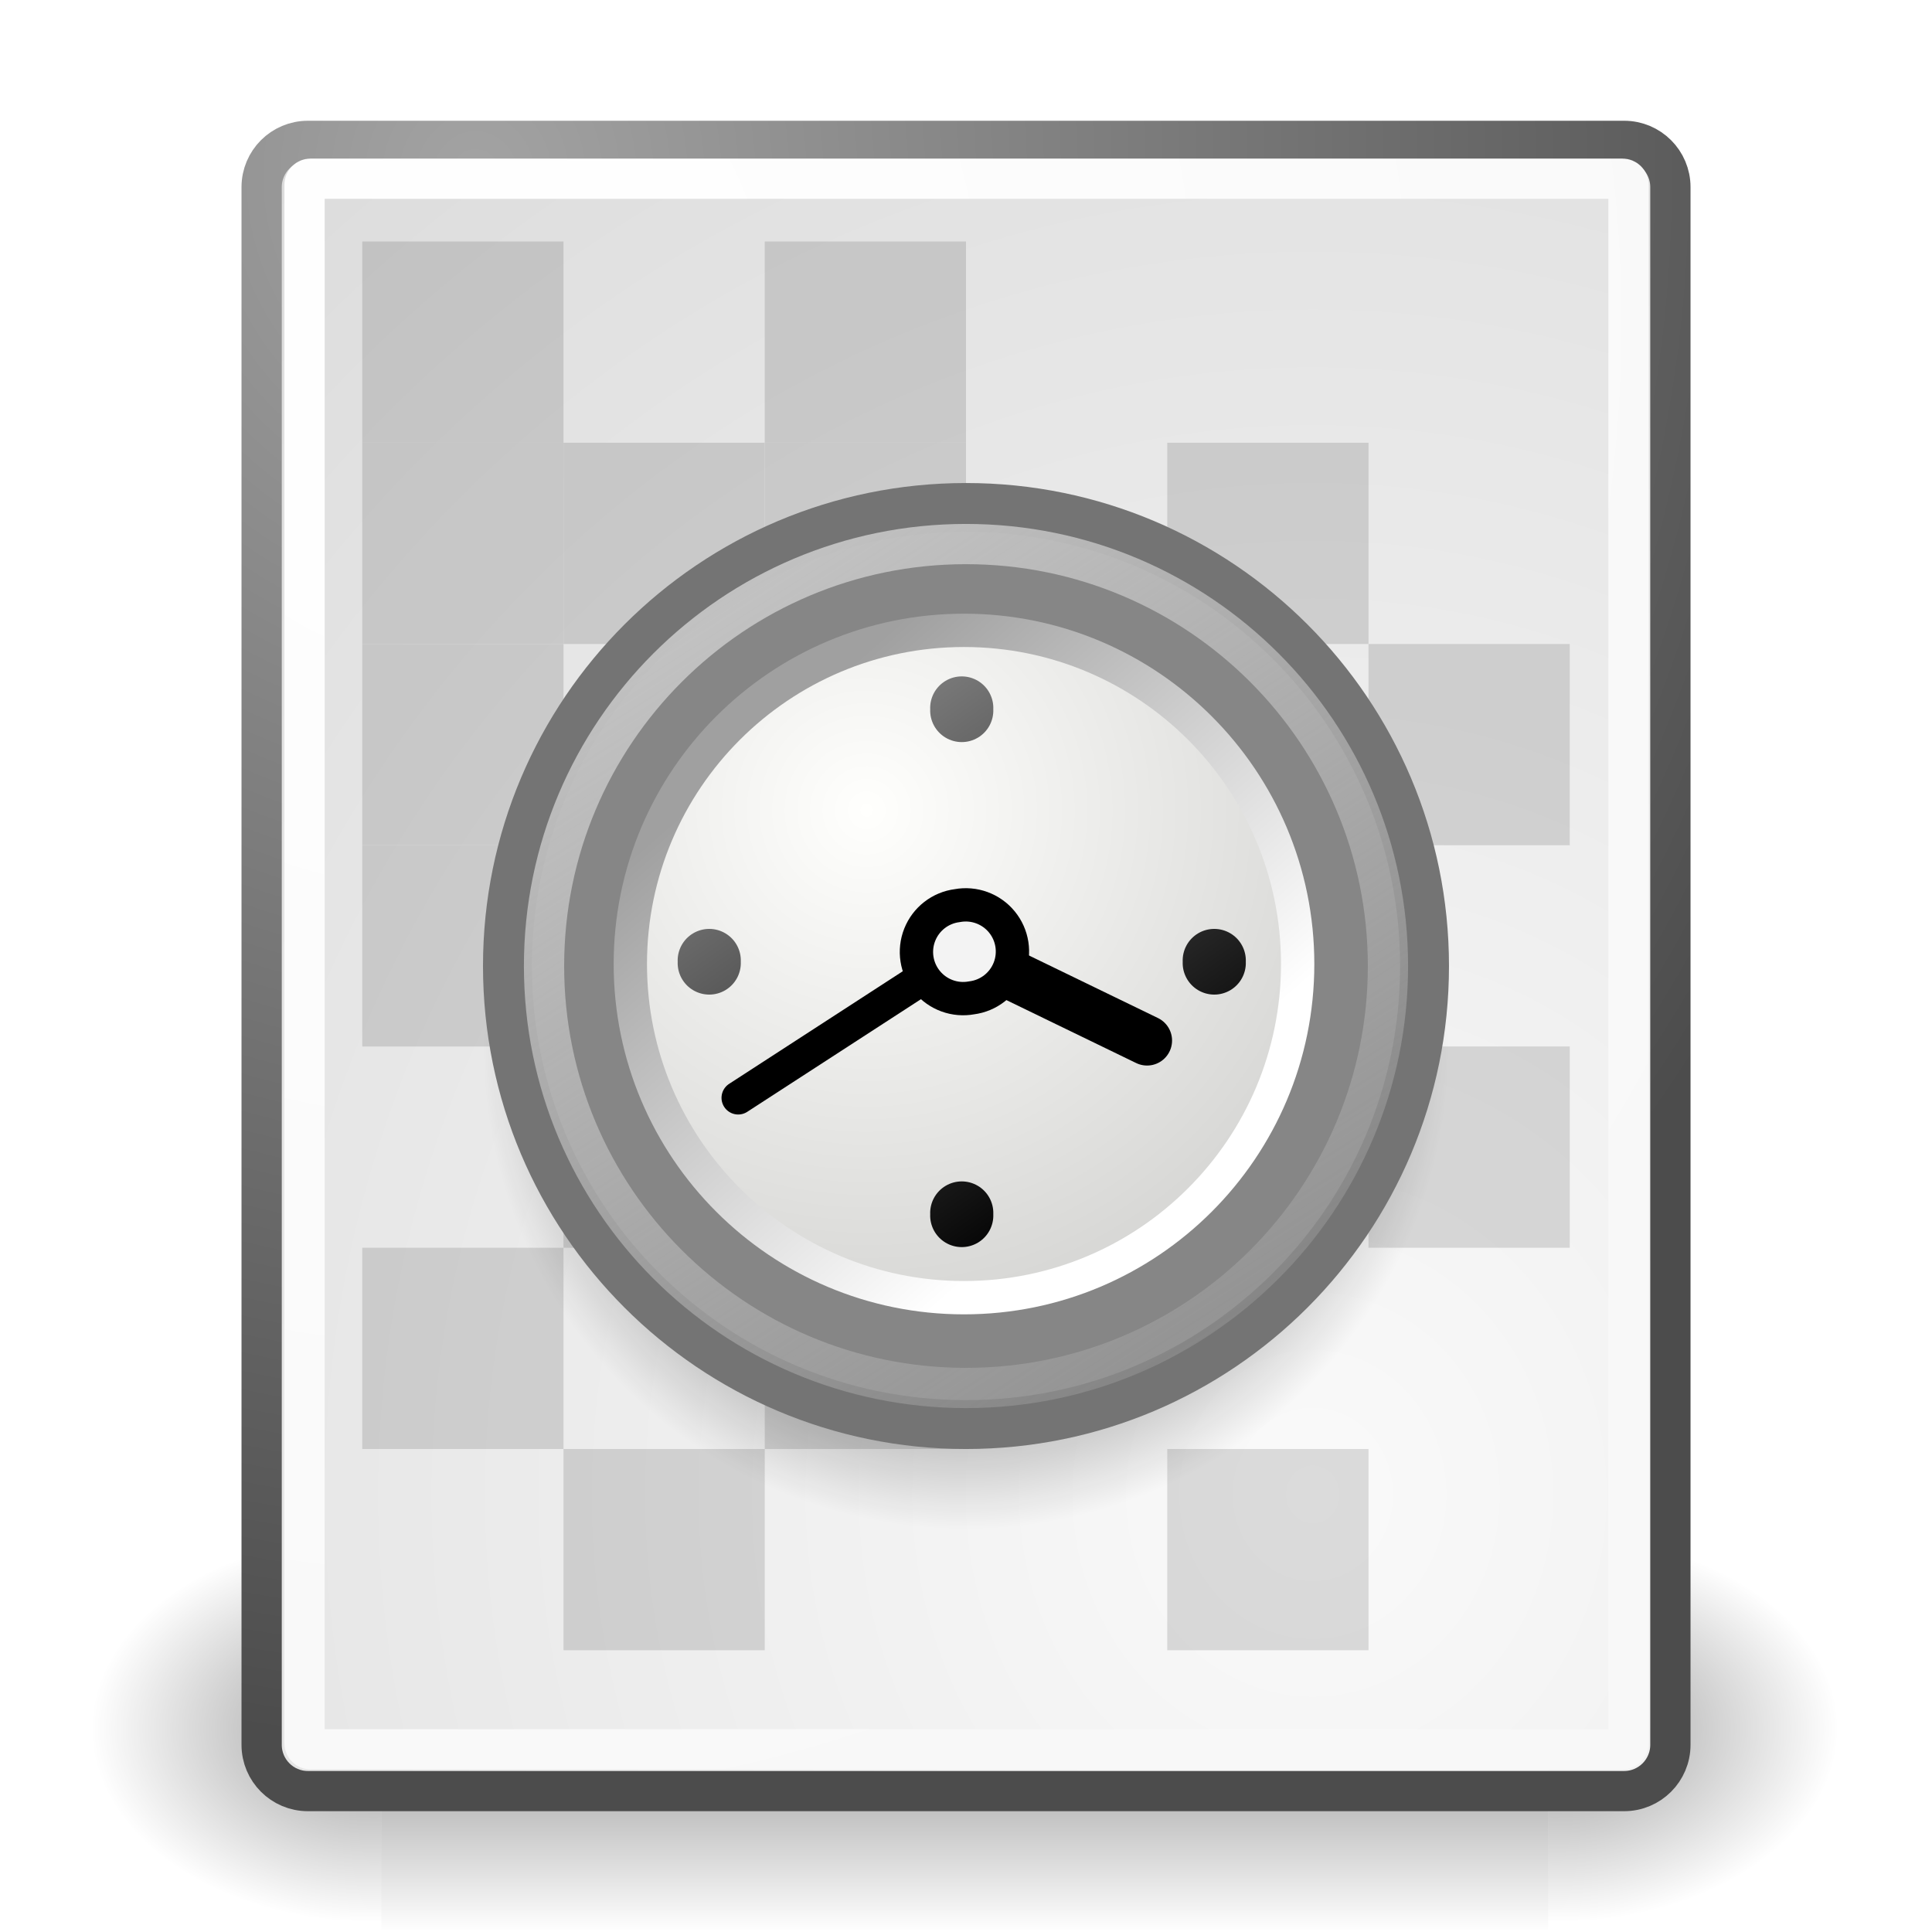
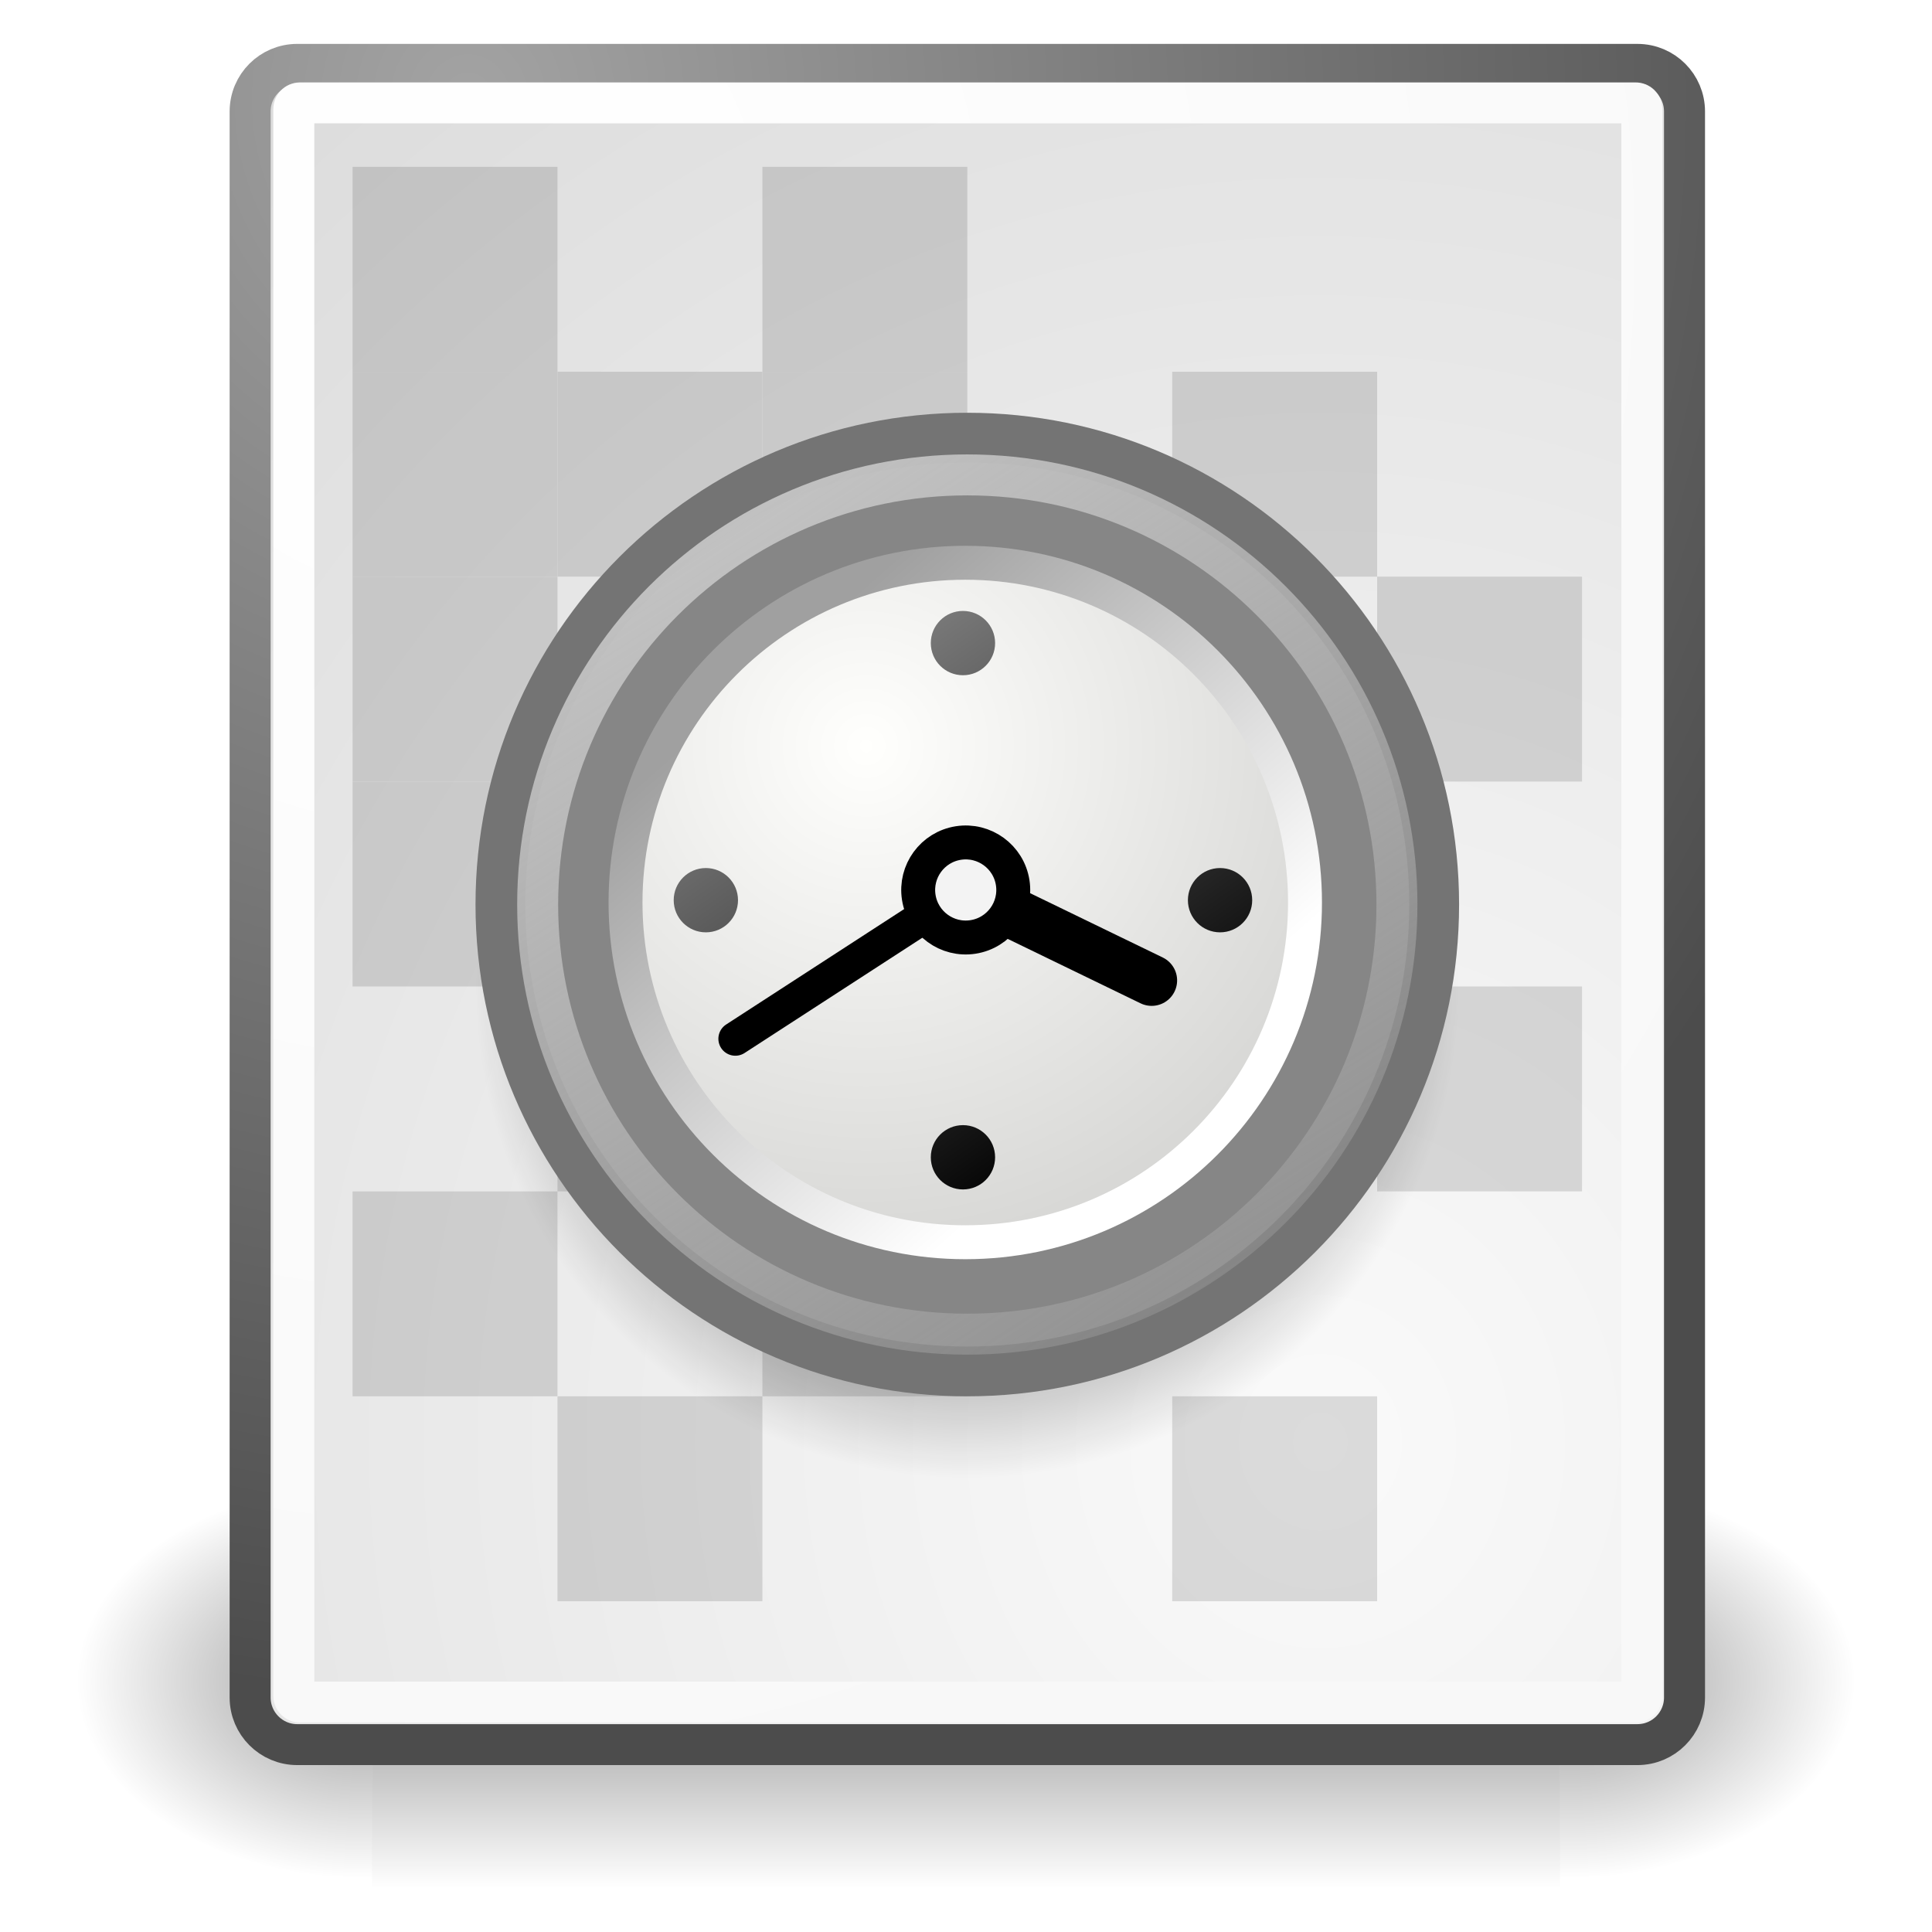
- <svg xmlns="http://www.w3.org/2000/svg" xmlns:xlink="http://www.w3.org/1999/xlink" id="svg249" height="48px" width="48px">
+ <svg xmlns="http://www.w3.org/2000/svg" xmlns:xlink="http://www.w3.org/1999/xlink" id="svg249" height="22" width="22" version="1.1">
  <defs id="defs3">
    <radialGradient xlink:href="#linearGradient5060" id="radialGradient6719" gradientUnits="userSpaceOnUse" gradientTransform="matrix(-2.774389,0,0,1.969706,112.7623,-872.8854)" cx="605.714" cy="486.648" fx="605.714" fy="486.648" r="117.143" />
    <linearGradient id="linearGradient5060">
      <stop style="stop-color:black;stop-opacity:1;" offset="0" id="stop5062" />
      <stop style="stop-color:black;stop-opacity:0;" offset="1" id="stop5064" />
    </linearGradient>
    <radialGradient xlink:href="#linearGradient5060" id="radialGradient6717" gradientUnits="userSpaceOnUse" gradientTransform="matrix(2.774389,0,0,1.969706,-1891.633,-872.8854)" cx="605.714" cy="486.648" fx="605.714" fy="486.648" r="117.143" />
    <linearGradient id="linearGradient5048">
      <stop style="stop-color:black;stop-opacity:0;" offset="0" id="stop5050" />
      <stop id="stop5056" offset="0.5" style="stop-color:black;stop-opacity:1;" />
      <stop style="stop-color:black;stop-opacity:0;" offset="1" id="stop5052" />
    </linearGradient>
    <linearGradient xlink:href="#linearGradient5048" id="linearGradient6715" gradientUnits="userSpaceOnUse" gradientTransform="matrix(2.774389,0,0,1.969706,-1892.179,-872.8854)" x1="302.857" y1="366.648" x2="302.857" y2="609.505" />
    <linearGradient id="linearGradient4650">
      <stop style="stop-color:#c6c6c6;stop-opacity:1;" offset="0" id="stop4652" />
      <stop style="stop-color:#c6c6c6;stop-opacity:0;" offset="1" id="stop4654" />
    </linearGradient>
    <linearGradient id="linearGradient4642">
      <stop style="stop-color:#000000;stop-opacity:1;" offset="0" id="stop4644" />
      <stop style="stop-color:#000000;stop-opacity:0;" offset="1" id="stop4646" />
    </linearGradient>
    <linearGradient id="linearGradient2111">
      <stop style="stop-color:#838383;stop-opacity:1;" offset="0" id="stop2113" />
      <stop style="stop-color:#000000;stop-opacity:1;" offset="1" id="stop2115" />
    </linearGradient>
    <linearGradient id="linearGradient42174">
      <stop style="stop-color:#a0a0a0;stop-opacity:1;" offset="0" id="stop42176" />
      <stop style="stop-color:#ffffff;stop-opacity:1;" offset="1" id="stop42178" />
    </linearGradient>
    <linearGradient id="linearGradient2145">
      <stop style="stop-color:#fffffd;stop-opacity:1;" offset="0" id="stop2147" />
      <stop style="stop-color:#cbcbc9;stop-opacity:1;" offset="1" id="stop2149" />
    </linearGradient>
    <linearGradient id="linearGradient2152">
      <stop id="stop2154" offset="0" style="stop-color:#9aa29a;stop-opacity:1;" />
      <stop id="stop2156" offset="1" style="stop-color:#b5beb5;stop-opacity:1;" />
    </linearGradient>
    <linearGradient id="linearGradient15662">
      <stop id="stop15664" offset="0" style="stop-color:#ffffff;stop-opacity:1;" />
      <stop id="stop15666" offset="1" style="stop-color:#f8f8f8;stop-opacity:1;" />
    </linearGradient>
    <linearGradient id="linearGradient269">
      <stop id="stop270" offset="0" style="stop-color:#a3a3a3;stop-opacity:1;" />
      <stop id="stop271" offset="1" style="stop-color:#4c4c4c;stop-opacity:1;" />
    </linearGradient>
    <linearGradient id="linearGradient259">
      <stop id="stop260" offset="0" style="stop-color:#fafafa;stop-opacity:1;" />
      <stop id="stop261" offset="1" style="stop-color:#bbbbbb;stop-opacity:1;" />
    </linearGradient>
    <radialGradient xlink:href="#linearGradient269" id="radialGradient15656" gradientUnits="userSpaceOnUse" gradientTransform="matrix(0.968273,0,0,1.032767,3.353553,0.646447)" cx="8.824" cy="3.756" fx="8.824" fy="3.756" r="37.752" />
    <radialGradient xlink:href="#linearGradient259" id="radialGradient15658" gradientUnits="userSpaceOnUse" gradientTransform="scale(0.960493,1.041132)" cx="33.967" cy="35.737" fx="33.967" fy="35.737" r="86.708" />
    <radialGradient xlink:href="#linearGradient15662" id="radialGradient15668" gradientUnits="userSpaceOnUse" gradientTransform="matrix(0.968273,0,0,1.032767,3.353553,0.646447)" cx="8.144" cy="7.268" fx="8.144" fy="7.268" r="38.159" />
    <radialGradient xlink:href="#linearGradient4642" id="radialGradient4793" gradientUnits="userSpaceOnUse" cx="23.75" cy="31" fx="23.75" fy="31" r="11.5" />
    <linearGradient xlink:href="#linearGradient2152" id="linearGradient4795" gradientUnits="userSpaceOnUse" gradientTransform="matrix(1.909643,0,0,0.592783,-10.06194,-1.765898)" x1="8.916" y1="37.197" x2="9.886" y2="52.091" />
    <radialGradient xlink:href="#linearGradient2145" id="radialGradient4797" gradientUnits="userSpaceOnUse" cx="11.902" cy="10.045" fx="11.902" fy="10.045" r="29.293" />
    <linearGradient xlink:href="#linearGradient42174" id="linearGradient4799" gradientUnits="userSpaceOnUse" x1="6.342" y1="7.789" x2="22.218" y2="25.884" />
    <linearGradient xlink:href="#linearGradient2111" id="linearGradient4801" gradientUnits="userSpaceOnUse" x1="13.037" y1="8.312" x2="19.359" y2="17.323" />
    <linearGradient xlink:href="#linearGradient2111" id="linearGradient4803" gradientUnits="userSpaceOnUse" x1="13.037" y1="-1.588" x2="19.359" y2="7.423" />
    <linearGradient xlink:href="#linearGradient2111" id="linearGradient4805" gradientUnits="userSpaceOnUse" x1="17.987" y1="3.362" x2="24.309" y2="12.373" />
    <linearGradient xlink:href="#linearGradient2111" id="linearGradient4807" gradientUnits="userSpaceOnUse" x1="8.088" y1="3.362" x2="14.409" y2="12.373" />
    <linearGradient xlink:href="#linearGradient4650" id="linearGradient4809" gradientUnits="userSpaceOnUse" x1="6.526" y1="1.39" x2="29.94" y2="37.964" />
    <linearGradient xlink:href="#linearGradient2152" id="linearGradient4011" gradientUnits="userSpaceOnUse" gradientTransform="matrix(1.909643,0,0,0.592783,-10.06194,-1.765898)" x1="8.916" y1="37.197" x2="9.886" y2="52.091" />
    <radialGradient xlink:href="#linearGradient2145" id="radialGradient4013" gradientUnits="userSpaceOnUse" cx="11.902" cy="10.045" fx="11.902" fy="10.045" r="29.293" />
    <linearGradient xlink:href="#linearGradient42174" id="linearGradient4015" gradientUnits="userSpaceOnUse" x1="6.342" y1="7.789" x2="22.218" y2="25.884" />
    <linearGradient xlink:href="#linearGradient2111" id="linearGradient4017" gradientUnits="userSpaceOnUse" x1="13.037" y1="8.312" x2="19.359" y2="17.323" />
    <linearGradient xlink:href="#linearGradient2111" id="linearGradient4019" gradientUnits="userSpaceOnUse" x1="13.037" y1="-1.588" x2="19.359" y2="7.423" />
    <linearGradient xlink:href="#linearGradient2111" id="linearGradient4021" gradientUnits="userSpaceOnUse" x1="17.987" y1="3.362" x2="24.309" y2="12.373" />
    <linearGradient xlink:href="#linearGradient2111" id="linearGradient4023" gradientUnits="userSpaceOnUse" x1="8.088" y1="3.362" x2="14.409" y2="12.373" />
    <linearGradient xlink:href="#linearGradient4650" id="linearGradient4025" gradientUnits="userSpaceOnUse" x1="6.526" y1="1.39" x2="29.94" y2="37.964" />
    <radialGradient xlink:href="#linearGradient4642" id="radialGradient4029" gradientUnits="userSpaceOnUse" cx="23.75" cy="31" fx="23.75" fy="31" r="11.5" />
    <radialGradient xlink:href="#linearGradient259" id="radialGradient4052" gradientUnits="userSpaceOnUse" gradientTransform="scale(0.960493,1.041132)" cx="33.967" cy="35.737" fx="33.967" fy="35.737" r="86.708" />
    <radialGradient xlink:href="#linearGradient269" id="radialGradient4054" gradientUnits="userSpaceOnUse" gradientTransform="matrix(0.968273,0,0,1.032767,3.353553,0.646447)" cx="8.824" cy="3.756" fx="8.824" fy="3.756" r="37.752" />
    <radialGradient xlink:href="#linearGradient15662" id="radialGradient4056" gradientUnits="userSpaceOnUse" gradientTransform="matrix(0.968273,0,0,1.032767,3.353553,0.646447)" cx="8.144" cy="7.268" fx="8.144" fy="7.268" r="38.159" />
  </defs>
-   <g id="layer6">
-     <g style="display:inline" transform="matrix(2.163882e-2,0,0,2.086758e-2,43.21443,41.16252)" id="g6707">
-       <rect style="opacity:0.402;color:black;fill:url(#linearGradient6715);fill-opacity:1;fill-rule:nonzero;stroke:none;stroke-width:1;stroke-linecap:round;stroke-linejoin:miter;marker:none;marker-start:none;marker-mid:none;marker-end:none;stroke-miterlimit:4;stroke-dasharray:none;stroke-dashoffset:0;stroke-opacity:1;visibility:visible;display:inline;overflow:visible" id="rect6709" width="1339.633" height="478.357" x="-1559.252" y="-150.697" />
-       <path style="opacity:0.402;color:black;fill:url(#radialGradient6717);fill-opacity:1;fill-rule:nonzero;stroke:none;stroke-width:1;stroke-linecap:round;stroke-linejoin:miter;marker:none;marker-start:none;marker-mid:none;marker-end:none;stroke-miterlimit:4;stroke-dasharray:none;stroke-dashoffset:0;stroke-opacity:1;visibility:visible;display:inline;overflow:visible" d="M -219.619,-150.68 C -219.619,-150.68 -219.619,327.65 -219.619,327.65 C -76.745,328.551 125.781,220.481 125.781,88.454 C 125.781,-43.572 -33.655,-150.68 -219.619,-150.68 z " id="path6711" />
-       <path id="path6713" d="M -1559.252,-150.68 C -1559.252,-150.68 -1559.252,327.65 -1559.252,327.65 C -1702.127,328.551 -1904.652,220.481 -1904.652,88.454 C -1904.652,-43.572 -1745.216,-150.68 -1559.252,-150.68 z " style="opacity:0.402;color:black;fill:url(#radialGradient6719);fill-opacity:1;fill-rule:nonzero;stroke:none;stroke-width:1;stroke-linecap:round;stroke-linejoin:miter;marker:none;marker-start:none;marker-mid:none;marker-end:none;stroke-miterlimit:4;stroke-dasharray:none;stroke-dashoffset:0;stroke-opacity:1;visibility:visible;display:inline;overflow:visible" />
+   <g id="layer6" transform="translate(0,-26)">
+     <g style="display:inline" transform="matrix(0.01009822,0,0,0.0097383,19.98172,44.30915)" id="g6707">
+       <rect style="color:#000000;display:inline;overflow:visible;visibility:visible;opacity:0.402;fill:url(#linearGradient6715);fill-opacity:1;fill-rule:nonzero;stroke:none;stroke-width:1;stroke-linecap:round;stroke-linejoin:miter;stroke-miterlimit:4;stroke-dasharray:none;stroke-dashoffset:0;stroke-opacity:1;marker:none;marker-start:none;marker-mid:none;marker-end:none" id="rect6709" width="1339.633" height="478.357" x="-1559.252" y="-150.697" />
+       <path style="color:#000000;display:inline;overflow:visible;visibility:visible;opacity:0.402;fill:url(#radialGradient6717);fill-opacity:1;fill-rule:nonzero;stroke:none;stroke-width:1;stroke-linecap:round;stroke-linejoin:miter;stroke-miterlimit:4;stroke-dasharray:none;stroke-dashoffset:0;stroke-opacity:1;marker:none;marker-start:none;marker-mid:none;marker-end:none" d="m -219.619,-150.68 c 0,0 0,478.331 0,478.331 142.874,0.9 345.4,-107.17 345.4,-239.196 0,-132.027 -159.437,-239.135 -345.4,-239.135 z" id="path6711" />
+       <path id="path6713" d="m -1559.252,-150.68 c 0,0 0,478.331 0,478.331 -142.874,0.9 -345.4,-107.17 -345.4,-239.196 0,-132.027 159.437,-239.135 345.4,-239.135 z" style="color:#000000;display:inline;overflow:visible;visibility:visible;opacity:0.402;fill:url(#radialGradient6719);fill-opacity:1;fill-rule:nonzero;stroke:none;stroke-width:1;stroke-linecap:round;stroke-linejoin:miter;stroke-miterlimit:4;stroke-dasharray:none;stroke-dashoffset:0;stroke-opacity:1;marker:none;marker-start:none;marker-mid:none;marker-end:none" />
    </g>
  </g>
-   <g style="display:inline" id="layer1">
-     <g id="g4048" transform="matrix(1.003581,0,0,1.001942,-0.1272,-0.153489)">
-       <rect ry="1.147" y="3.646" x="6.604" height="40.92" width="34.875" id="rect15391" style="color:#000000;fill:url(#radialGradient4052);fill-opacity:1;fill-rule:nonzero;stroke:url(#radialGradient4054);stroke-width:0.997;stroke-linecap:round;stroke-linejoin:round;marker:none;marker-start:none;marker-mid:none;marker-end:none;stroke-miterlimit:4;stroke-dashoffset:0;stroke-opacity:1;visibility:visible;display:block;overflow:visible" rx="1.145" />
-       <rect rx="0.149" ry="0.149" y="4.584" x="7.666" height="38.946" width="32.776" id="rect15660" style="color:#000000;fill:none;fill-opacity:1;fill-rule:nonzero;stroke:url(#radialGradient4056);stroke-width:0.997;stroke-linecap:round;stroke-linejoin:round;marker:none;marker-start:none;marker-mid:none;marker-end:none;stroke-miterlimit:4;stroke-dashoffset:0;stroke-opacity:1;visibility:visible;display:block;overflow:visible" />
+   <g style="display:inline" id="layer1" transform="translate(0,-26)">
+     <g id="g4048" transform="matrix(0.4683425,0,0,0.4675776,-0.24458,25.02815)">
+       <rect ry="1.147" y="3.646" x="6.604" height="40.92" width="34.875" id="rect15391" style="color:#000000;display:block;overflow:visible;visibility:visible;fill:url(#radialGradient4052);fill-opacity:1;fill-rule:nonzero;stroke:url(#radialGradient4054);stroke-width:0.997;stroke-linecap:round;stroke-linejoin:round;stroke-miterlimit:4;stroke-dashoffset:0;stroke-opacity:1;marker:none;marker-start:none;marker-mid:none;marker-end:none" rx="1.145" />
+       <rect rx="0.149" ry="0.149" y="4.584" x="7.666" height="38.946" width="32.776" id="rect15660" style="color:#000000;display:block;overflow:visible;visibility:visible;fill:none;fill-opacity:1;fill-rule:nonzero;stroke:url(#radialGradient4056);stroke-width:0.997;stroke-linecap:round;stroke-linejoin:round;stroke-miterlimit:4;stroke-dashoffset:0;stroke-opacity:1;marker:none;marker-start:none;marker-mid:none;marker-end:none" />
    </g>
  </g>
-   <g id="layer5" style="display:inline">
-     <g id="g4734" style="opacity:0.126">
-       <rect y="6" x="9" height="5" width="5" id="rect4691" style="opacity:1;color:#000000;fill:#000000;fill-opacity:1;fill-rule:evenodd;stroke:none;stroke-width:1.215;stroke-linecap:round;stroke-linejoin:round;marker:none;marker-start:none;marker-mid:none;marker-end:none;stroke-miterlimit:4;stroke-dasharray:none;stroke-dashoffset:0;stroke-opacity:1;visibility:visible;display:inline;overflow:visible" />
-       <rect style="opacity:1;color:#000000;fill:#000000;fill-opacity:1;fill-rule:evenodd;stroke:none;stroke-width:1.215;stroke-linecap:round;stroke-linejoin:round;marker:none;marker-start:none;marker-mid:none;marker-end:none;stroke-miterlimit:4;stroke-dasharray:none;stroke-dashoffset:0;stroke-opacity:1;visibility:visible;display:inline;overflow:visible" id="rect4693" width="5" height="5" x="19" y="6" />
-       <rect y="11" x="14" height="5" width="5" id="rect4695" style="opacity:1;color:#000000;fill:#000000;fill-opacity:1;fill-rule:evenodd;stroke:none;stroke-width:1.215;stroke-linecap:round;stroke-linejoin:round;marker:none;marker-start:none;marker-mid:none;marker-end:none;stroke-miterlimit:4;stroke-dasharray:none;stroke-dashoffset:0;stroke-opacity:1;visibility:visible;display:inline;overflow:visible" />
-       <rect style="opacity:1;color:#000000;fill:#000000;fill-opacity:1;fill-rule:evenodd;stroke:none;stroke-width:1.215;stroke-linecap:round;stroke-linejoin:round;marker:none;marker-start:none;marker-mid:none;marker-end:none;stroke-miterlimit:4;stroke-dasharray:none;stroke-dashoffset:0;stroke-opacity:1;visibility:visible;display:inline;overflow:visible" id="rect4697" width="5" height="5" x="19" y="11" />
-       <rect style="opacity:1;color:#000000;fill:#000000;fill-opacity:1;fill-rule:evenodd;stroke:none;stroke-width:1.215;stroke-linecap:round;stroke-linejoin:round;marker:none;marker-start:none;marker-mid:none;marker-end:none;stroke-miterlimit:4;stroke-dasharray:none;stroke-dashoffset:0;stroke-opacity:1;visibility:visible;display:inline;overflow:visible" id="rect4699" width="5" height="5" x="9" y="11" />
-       <rect y="16" x="9" height="5" width="5" id="rect4701" style="opacity:1;color:#000000;fill:#000000;fill-opacity:1;fill-rule:evenodd;stroke:none;stroke-width:1.215;stroke-linecap:round;stroke-linejoin:round;marker:none;marker-start:none;marker-mid:none;marker-end:none;stroke-miterlimit:4;stroke-dasharray:none;stroke-dashoffset:0;stroke-opacity:1;visibility:visible;display:inline;overflow:visible" />
-       <rect style="opacity:1;color:#000000;fill:#000000;fill-opacity:1;fill-rule:evenodd;stroke:none;stroke-width:1.215;stroke-linecap:round;stroke-linejoin:round;marker:none;marker-start:none;marker-mid:none;marker-end:none;stroke-miterlimit:4;stroke-dasharray:none;stroke-dashoffset:0;stroke-opacity:1;visibility:visible;display:inline;overflow:visible" id="rect4703" width="5" height="5" x="14" y="21" />
-       <rect y="16" x="19" height="5" width="5" id="rect4705" style="opacity:1;color:#000000;fill:#000000;fill-opacity:1;fill-rule:evenodd;stroke:none;stroke-width:1.215;stroke-linecap:round;stroke-linejoin:round;marker:none;marker-start:none;marker-mid:none;marker-end:none;stroke-miterlimit:4;stroke-dasharray:none;stroke-dashoffset:0;stroke-opacity:1;visibility:visible;display:inline;overflow:visible" />
-       <rect style="opacity:1;color:#000000;fill:#000000;fill-opacity:1;fill-rule:evenodd;stroke:none;stroke-width:1.215;stroke-linecap:round;stroke-linejoin:round;marker:none;marker-start:none;marker-mid:none;marker-end:none;stroke-miterlimit:4;stroke-dasharray:none;stroke-dashoffset:0;stroke-opacity:1;visibility:visible;display:inline;overflow:visible" id="rect4707" width="5" height="5" x="24" y="16" />
-       <rect y="11" x="29" height="5" width="5" id="rect4709" style="opacity:1;color:#000000;fill:#000000;fill-opacity:1;fill-rule:evenodd;stroke:none;stroke-width:1.215;stroke-linecap:round;stroke-linejoin:round;marker:none;marker-start:none;marker-mid:none;marker-end:none;stroke-miterlimit:4;stroke-dasharray:none;stroke-dashoffset:0;stroke-opacity:1;visibility:visible;display:inline;overflow:visible" />
-       <rect style="opacity:1;color:#000000;fill:#000000;fill-opacity:1;fill-rule:evenodd;stroke:none;stroke-width:1.215;stroke-linecap:round;stroke-linejoin:round;marker:none;marker-start:none;marker-mid:none;marker-end:none;stroke-miterlimit:4;stroke-dasharray:none;stroke-dashoffset:0;stroke-opacity:1;visibility:visible;display:inline;overflow:visible" id="rect4711" width="5" height="5" x="34" y="16" />
-       <rect y="21" x="29" height="5" width="5" id="rect4713" style="opacity:1;color:#000000;fill:#000000;fill-opacity:1;fill-rule:evenodd;stroke:none;stroke-width:1.215;stroke-linecap:round;stroke-linejoin:round;marker:none;marker-start:none;marker-mid:none;marker-end:none;stroke-miterlimit:4;stroke-dasharray:none;stroke-dashoffset:0;stroke-opacity:1;visibility:visible;display:inline;overflow:visible" />
-       <rect style="opacity:1;color:#000000;fill:#000000;fill-opacity:1;fill-rule:evenodd;stroke:none;stroke-width:1.215;stroke-linecap:round;stroke-linejoin:round;marker:none;marker-start:none;marker-mid:none;marker-end:none;stroke-miterlimit:4;stroke-dasharray:none;stroke-dashoffset:0;stroke-opacity:1;visibility:visible;display:inline;overflow:visible" id="rect4715" width="5" height="5" x="34" y="26" />
-       <rect y="21" x="9" height="5" width="5" id="rect4719" style="opacity:1;color:#000000;fill:#000000;fill-opacity:1;fill-rule:evenodd;stroke:none;stroke-width:1.215;stroke-linecap:round;stroke-linejoin:round;marker:none;marker-start:none;marker-mid:none;marker-end:none;stroke-miterlimit:4;stroke-dasharray:none;stroke-dashoffset:0;stroke-opacity:1;visibility:visible;display:inline;overflow:visible" />
-       <rect style="opacity:1;color:#000000;fill:#000000;fill-opacity:1;fill-rule:evenodd;stroke:none;stroke-width:1.215;stroke-linecap:round;stroke-linejoin:round;marker:none;marker-start:none;marker-mid:none;marker-end:none;stroke-miterlimit:4;stroke-dasharray:none;stroke-dashoffset:0;stroke-opacity:1;visibility:visible;display:inline;overflow:visible" id="rect4721" width="5" height="5" x="14" y="26" />
-       <rect y="31" x="9" height="5" width="5" id="rect4723" style="opacity:1;color:#000000;fill:#000000;fill-opacity:1;fill-rule:evenodd;stroke:none;stroke-width:1.215;stroke-linecap:round;stroke-linejoin:round;marker:none;marker-start:none;marker-mid:none;marker-end:none;stroke-miterlimit:4;stroke-dasharray:none;stroke-dashoffset:0;stroke-opacity:1;visibility:visible;display:inline;overflow:visible" />
-       <rect style="opacity:1;color:#000000;fill:#000000;fill-opacity:1;fill-rule:evenodd;stroke:none;stroke-width:1.215;stroke-linecap:round;stroke-linejoin:round;marker:none;marker-start:none;marker-mid:none;marker-end:none;stroke-miterlimit:4;stroke-dasharray:none;stroke-dashoffset:0;stroke-opacity:1;visibility:visible;display:inline;overflow:visible" id="rect4725" width="5" height="5" x="14" y="36" />
-       <rect y="31" x="19" height="5" width="5" id="rect4727" style="opacity:1;color:#000000;fill:#000000;fill-opacity:1;fill-rule:evenodd;stroke:none;stroke-width:1.215;stroke-linecap:round;stroke-linejoin:round;marker:none;marker-start:none;marker-mid:none;marker-end:none;stroke-miterlimit:4;stroke-dasharray:none;stroke-dashoffset:0;stroke-opacity:1;visibility:visible;display:inline;overflow:visible" />
-       <rect style="opacity:1;color:#000000;fill:#000000;fill-opacity:1;fill-rule:evenodd;stroke:none;stroke-width:1.215;stroke-linecap:round;stroke-linejoin:round;marker:none;marker-start:none;marker-mid:none;marker-end:none;stroke-miterlimit:4;stroke-dasharray:none;stroke-dashoffset:0;stroke-opacity:1;visibility:visible;display:inline;overflow:visible" id="rect4729" width="5" height="5" x="24" y="26" />
-       <rect y="36" x="29" height="5" width="5" id="rect4731" style="opacity:1;color:#000000;fill:#000000;fill-opacity:1;fill-rule:evenodd;stroke:none;stroke-width:1.215;stroke-linecap:round;stroke-linejoin:round;marker:none;marker-start:none;marker-mid:none;marker-end:none;stroke-miterlimit:4;stroke-dasharray:none;stroke-dashoffset:0;stroke-opacity:1;visibility:visible;display:inline;overflow:visible" />
+   <g id="layer5" style="display:inline" transform="translate(0,-26)">
+     <g id="g4734" style="opacity:0.126" transform="matrix(0.4666713,0,0,0.4666713,-0.185219,25.09978)">
+       <rect y="6" x="9" height="5" width="5" id="rect4691" style="color:#000000;display:inline;overflow:visible;visibility:visible;opacity:1;fill:#000000;fill-opacity:1;fill-rule:evenodd;stroke:none;stroke-width:1.215;stroke-linecap:round;stroke-linejoin:round;stroke-miterlimit:4;stroke-dasharray:none;stroke-dashoffset:0;stroke-opacity:1;marker:none;marker-start:none;marker-mid:none;marker-end:none" />
+       <rect style="color:#000000;display:inline;overflow:visible;visibility:visible;opacity:1;fill:#000000;fill-opacity:1;fill-rule:evenodd;stroke:none;stroke-width:1.215;stroke-linecap:round;stroke-linejoin:round;stroke-miterlimit:4;stroke-dasharray:none;stroke-dashoffset:0;stroke-opacity:1;marker:none;marker-start:none;marker-mid:none;marker-end:none" id="rect4693" width="5" height="5" x="19" y="6" />
+       <rect y="11" x="14" height="5" width="5" id="rect4695" style="color:#000000;display:inline;overflow:visible;visibility:visible;opacity:1;fill:#000000;fill-opacity:1;fill-rule:evenodd;stroke:none;stroke-width:1.215;stroke-linecap:round;stroke-linejoin:round;stroke-miterlimit:4;stroke-dasharray:none;stroke-dashoffset:0;stroke-opacity:1;marker:none;marker-start:none;marker-mid:none;marker-end:none" />
+       <rect style="color:#000000;display:inline;overflow:visible;visibility:visible;opacity:1;fill:#000000;fill-opacity:1;fill-rule:evenodd;stroke:none;stroke-width:1.215;stroke-linecap:round;stroke-linejoin:round;stroke-miterlimit:4;stroke-dasharray:none;stroke-dashoffset:0;stroke-opacity:1;marker:none;marker-start:none;marker-mid:none;marker-end:none" id="rect4697" width="5" height="5" x="19" y="11" />
+       <rect style="color:#000000;display:inline;overflow:visible;visibility:visible;opacity:1;fill:#000000;fill-opacity:1;fill-rule:evenodd;stroke:none;stroke-width:1.215;stroke-linecap:round;stroke-linejoin:round;stroke-miterlimit:4;stroke-dasharray:none;stroke-dashoffset:0;stroke-opacity:1;marker:none;marker-start:none;marker-mid:none;marker-end:none" id="rect4699" width="5" height="5" x="9" y="11" />
+       <rect y="16" x="9" height="5" width="5" id="rect4701" style="color:#000000;display:inline;overflow:visible;visibility:visible;opacity:1;fill:#000000;fill-opacity:1;fill-rule:evenodd;stroke:none;stroke-width:1.215;stroke-linecap:round;stroke-linejoin:round;stroke-miterlimit:4;stroke-dasharray:none;stroke-dashoffset:0;stroke-opacity:1;marker:none;marker-start:none;marker-mid:none;marker-end:none" />
+       <rect style="color:#000000;display:inline;overflow:visible;visibility:visible;opacity:1;fill:#000000;fill-opacity:1;fill-rule:evenodd;stroke:none;stroke-width:1.215;stroke-linecap:round;stroke-linejoin:round;stroke-miterlimit:4;stroke-dasharray:none;stroke-dashoffset:0;stroke-opacity:1;marker:none;marker-start:none;marker-mid:none;marker-end:none" id="rect4703" width="5" height="5" x="14" y="21" />
+       <rect y="16" x="19" height="5" width="5" id="rect4705" style="color:#000000;display:inline;overflow:visible;visibility:visible;opacity:1;fill:#000000;fill-opacity:1;fill-rule:evenodd;stroke:none;stroke-width:1.215;stroke-linecap:round;stroke-linejoin:round;stroke-miterlimit:4;stroke-dasharray:none;stroke-dashoffset:0;stroke-opacity:1;marker:none;marker-start:none;marker-mid:none;marker-end:none" />
+       <rect style="color:#000000;display:inline;overflow:visible;visibility:visible;opacity:1;fill:#000000;fill-opacity:1;fill-rule:evenodd;stroke:none;stroke-width:1.215;stroke-linecap:round;stroke-linejoin:round;stroke-miterlimit:4;stroke-dasharray:none;stroke-dashoffset:0;stroke-opacity:1;marker:none;marker-start:none;marker-mid:none;marker-end:none" id="rect4707" width="5" height="5" x="24" y="16" />
+       <rect y="11" x="29" height="5" width="5" id="rect4709" style="color:#000000;display:inline;overflow:visible;visibility:visible;opacity:1;fill:#000000;fill-opacity:1;fill-rule:evenodd;stroke:none;stroke-width:1.215;stroke-linecap:round;stroke-linejoin:round;stroke-miterlimit:4;stroke-dasharray:none;stroke-dashoffset:0;stroke-opacity:1;marker:none;marker-start:none;marker-mid:none;marker-end:none" />
+       <rect style="color:#000000;display:inline;overflow:visible;visibility:visible;opacity:1;fill:#000000;fill-opacity:1;fill-rule:evenodd;stroke:none;stroke-width:1.215;stroke-linecap:round;stroke-linejoin:round;stroke-miterlimit:4;stroke-dasharray:none;stroke-dashoffset:0;stroke-opacity:1;marker:none;marker-start:none;marker-mid:none;marker-end:none" id="rect4711" width="5" height="5" x="34" y="16" />
+       <rect y="21" x="29" height="5" width="5" id="rect4713" style="color:#000000;display:inline;overflow:visible;visibility:visible;opacity:1;fill:#000000;fill-opacity:1;fill-rule:evenodd;stroke:none;stroke-width:1.215;stroke-linecap:round;stroke-linejoin:round;stroke-miterlimit:4;stroke-dasharray:none;stroke-dashoffset:0;stroke-opacity:1;marker:none;marker-start:none;marker-mid:none;marker-end:none" />
+       <rect style="color:#000000;display:inline;overflow:visible;visibility:visible;opacity:1;fill:#000000;fill-opacity:1;fill-rule:evenodd;stroke:none;stroke-width:1.215;stroke-linecap:round;stroke-linejoin:round;stroke-miterlimit:4;stroke-dasharray:none;stroke-dashoffset:0;stroke-opacity:1;marker:none;marker-start:none;marker-mid:none;marker-end:none" id="rect4715" width="5" height="5" x="34" y="26" />
+       <rect y="21" x="9" height="5" width="5" id="rect4719" style="color:#000000;display:inline;overflow:visible;visibility:visible;opacity:1;fill:#000000;fill-opacity:1;fill-rule:evenodd;stroke:none;stroke-width:1.215;stroke-linecap:round;stroke-linejoin:round;stroke-miterlimit:4;stroke-dasharray:none;stroke-dashoffset:0;stroke-opacity:1;marker:none;marker-start:none;marker-mid:none;marker-end:none" />
+       <rect style="color:#000000;display:inline;overflow:visible;visibility:visible;opacity:1;fill:#000000;fill-opacity:1;fill-rule:evenodd;stroke:none;stroke-width:1.215;stroke-linecap:round;stroke-linejoin:round;stroke-miterlimit:4;stroke-dasharray:none;stroke-dashoffset:0;stroke-opacity:1;marker:none;marker-start:none;marker-mid:none;marker-end:none" id="rect4721" width="5" height="5" x="14" y="26" />
+       <rect y="31" x="9" height="5" width="5" id="rect4723" style="color:#000000;display:inline;overflow:visible;visibility:visible;opacity:1;fill:#000000;fill-opacity:1;fill-rule:evenodd;stroke:none;stroke-width:1.215;stroke-linecap:round;stroke-linejoin:round;stroke-miterlimit:4;stroke-dasharray:none;stroke-dashoffset:0;stroke-opacity:1;marker:none;marker-start:none;marker-mid:none;marker-end:none" />
+       <rect style="color:#000000;display:inline;overflow:visible;visibility:visible;opacity:1;fill:#000000;fill-opacity:1;fill-rule:evenodd;stroke:none;stroke-width:1.215;stroke-linecap:round;stroke-linejoin:round;stroke-miterlimit:4;stroke-dasharray:none;stroke-dashoffset:0;stroke-opacity:1;marker:none;marker-start:none;marker-mid:none;marker-end:none" id="rect4725" width="5" height="5" x="14" y="36" />
+       <rect y="31" x="19" height="5" width="5" id="rect4727" style="color:#000000;display:inline;overflow:visible;visibility:visible;opacity:1;fill:#000000;fill-opacity:1;fill-rule:evenodd;stroke:none;stroke-width:1.215;stroke-linecap:round;stroke-linejoin:round;stroke-miterlimit:4;stroke-dasharray:none;stroke-dashoffset:0;stroke-opacity:1;marker:none;marker-start:none;marker-mid:none;marker-end:none" />
+       <rect style="color:#000000;display:inline;overflow:visible;visibility:visible;opacity:1;fill:#000000;fill-opacity:1;fill-rule:evenodd;stroke:none;stroke-width:1.215;stroke-linecap:round;stroke-linejoin:round;stroke-miterlimit:4;stroke-dasharray:none;stroke-dashoffset:0;stroke-opacity:1;marker:none;marker-start:none;marker-mid:none;marker-end:none" id="rect4729" width="5" height="5" x="24" y="26" />
+       <rect y="36" x="29" height="5" width="5" id="rect4731" style="color:#000000;display:inline;overflow:visible;visibility:visible;opacity:1;fill:#000000;fill-opacity:1;fill-rule:evenodd;stroke:none;stroke-width:1.215;stroke-linecap:round;stroke-linejoin:round;stroke-miterlimit:4;stroke-dasharray:none;stroke-dashoffset:0;stroke-opacity:1;marker:none;marker-start:none;marker-mid:none;marker-end:none" />
    </g>
-     <g id="g4031">
-       <path transform="matrix(1.043478,0,0,1.043478,-0.782605,-6.347815)" d="M 35.25 31 A 11.5 11.5 0 1 1  12.25,31 A 11.5 11.5 0 1 1  35.25 31 z" id="path4640" style="color:#000000;fill:url(#radialGradient4029);fill-opacity:1;fill-rule:evenodd;stroke:none;stroke-width:2;stroke-linecap:round;stroke-linejoin:round;marker:none;marker-start:none;marker-mid:none;marker-end:none;stroke-miterlimit:4;stroke-dasharray:none;stroke-dashoffset:0;stroke-opacity:1;visibility:visible;display:inline;overflow:visible" />
+     <g id="g4031" transform="matrix(0.4666713,0,0,0.4666713,-0.185219,25.09978)">
+       <circle transform="matrix(1.043478,0,0,1.043478,-0.782605,-6.347815)" id="path4640" style="color:#000000;display:inline;overflow:visible;visibility:visible;fill:url(#radialGradient4029);fill-opacity:1;fill-rule:evenodd;stroke:none;stroke-width:2;stroke-linecap:round;stroke-linejoin:round;stroke-miterlimit:4;stroke-dasharray:none;stroke-dashoffset:0;stroke-opacity:1;marker:none;marker-start:none;marker-mid:none;marker-end:none" cx="23.75" cy="31" r="11.5" />
      <g transform="matrix(1.007274,0,0,1.007274,-0.147468,-0.369498)" id="g3996">
-         <path id="path14341" d="M 20.794,11.071 L 12.015,21.275 L 12.785,22.035 L 20.794,11.071 z " style="color:#000000;fill:url(#linearGradient4011);fill-opacity:1;fill-rule:evenodd;stroke:none;stroke-width:1;stroke-linecap:butt;stroke-linejoin:miter;marker:none;marker-start:none;marker-mid:none;marker-end:none;stroke-miterlimit:4;stroke-dashoffset:0;stroke-opacity:1;visibility:visible;display:inline;overflow:visible" transform="matrix(0.851895,0,0,0.851895,3.527407,3.74826)" />
-         <path id="path18921" d="M 20.721,11.016 L 12.892,21.872 L 14.01,22.86 L 20.721,11.016 z " style="fill:#fefefe;fill-opacity:1;fill-rule:evenodd;stroke:none;stroke-width:1;stroke-linecap:butt;stroke-linejoin:miter;stroke-miterlimit:4;stroke-opacity:1" transform="matrix(0.851895,0,0,0.851895,3.527407,3.74826)" />
-         <path transform="matrix(0.758516,0,0,0.758516,11.64699,11.36668)" d="M 31.161 16.911 A 14.911 14.911 0 1 1  1.339,16.911 A 14.911 14.911 0 1 1  31.161 16.911 z" id="path27786" style="fill:#868686;fill-opacity:1;fill-rule:evenodd;stroke:#747474;stroke-width:1.59;stroke-linecap:round;stroke-linejoin:round;stroke-miterlimit:4;stroke-dasharray:none;stroke-dashoffset:0;stroke-opacity:1" />
-         <path transform="matrix(0.551948,0,0,0.551948,14.95445,14.8106)" d="M 31.161 16.911 A 14.911 14.911 0 1 1  1.339,16.911 A 14.911 14.911 0 1 1  31.161 16.911 z" id="path35549" style="fill:url(#radialGradient4013);fill-opacity:1;fill-rule:evenodd;stroke:url(#linearGradient4015);stroke-width:1.489;stroke-linecap:round;stroke-linejoin:round;stroke-miterlimit:4;stroke-dashoffset:0;stroke-opacity:1" />
+         <path id="path14341" d="m 20.794,11.071 -8.779,10.205 0.769,0.76 z" style="color:#000000;display:inline;overflow:visible;visibility:visible;fill:url(#linearGradient4011);fill-opacity:1;fill-rule:evenodd;stroke:none;stroke-width:1;stroke-linecap:butt;stroke-linejoin:miter;stroke-miterlimit:4;stroke-dashoffset:0;stroke-opacity:1;marker:none;marker-start:none;marker-mid:none;marker-end:none" transform="matrix(0.851895,0,0,0.851895,3.527407,3.74826)" />
+         <path id="path18921" d="M 20.721,11.016 12.892,21.872 14.01,22.86 Z" style="fill:#fefefe;fill-opacity:1;fill-rule:evenodd;stroke:none;stroke-width:1;stroke-linecap:butt;stroke-linejoin:miter;stroke-miterlimit:4;stroke-opacity:1" transform="matrix(0.851895,0,0,0.851895,3.527407,3.74826)" />
+         <circle transform="matrix(0.758516,0,0,0.758516,11.64699,11.36668)" id="path27786" style="fill:#868686;fill-opacity:1;fill-rule:evenodd;stroke:#747474;stroke-width:1.59;stroke-linecap:round;stroke-linejoin:round;stroke-miterlimit:4;stroke-dasharray:none;stroke-dashoffset:0;stroke-opacity:1" cx="16.25" cy="16.911" r="14.911" />
+         <circle transform="matrix(0.551948,0,0,0.551948,14.95445,14.8106)" id="path35549" style="fill:url(#radialGradient4013);fill-opacity:1;fill-rule:evenodd;stroke:url(#linearGradient4015);stroke-width:1.489;stroke-linecap:round;stroke-linejoin:round;stroke-miterlimit:4;stroke-dashoffset:0;stroke-opacity:1" cx="16.25" cy="16.911" r="14.911" />
        <g id="g4606" transform="matrix(-0.157038,-1.007913,1.007913,-0.157038,3.71856,53.89472)">
-           <path style="fill:#f3f3f3;fill-opacity:1;fill-rule:evenodd;stroke:#000000;stroke-width:0.87;stroke-linecap:round;stroke-linejoin:round;stroke-miterlimit:4;stroke-dashoffset:0;stroke-opacity:1" id="path34778" d="M 16.406 17.281 A 1.219 1.219 0 1 1  13.969,17.281 A 1.219 1.219 0 1 1  16.406 17.281 z" transform="matrix(0.925965,0,0,0.925965,11.99631,8.116076)" />
-           <path style="fill:none;fill-opacity:0.75;fill-rule:evenodd;stroke:#000000;stroke-width:0.806;stroke-linecap:round;stroke-linejoin:miter;stroke-miterlimit:4;stroke-opacity:1" d="M 25.56,22.971 L 23.411,18.168" id="path35559" />
-           <path style="fill:none;fill-opacity:0.75;fill-rule:evenodd;stroke:#000000;stroke-width:1.209;stroke-linecap:round;stroke-linejoin:miter;stroke-miterlimit:4;stroke-opacity:1" d="M 23.258,28.15 L 25.251,25.275" id="path35561" />
+           <circle style="fill:#f3f3f3;fill-opacity:1;fill-rule:evenodd;stroke:#000000;stroke-width:0.87;stroke-linecap:round;stroke-linejoin:round;stroke-miterlimit:4;stroke-dashoffset:0;stroke-opacity:1" id="path34778" transform="matrix(0.925965,0,0,0.925965,11.99631,8.116076)" cx="15.188" cy="17.281" r="1.219" />
+           <path style="fill:none;fill-opacity:0.75;fill-rule:evenodd;stroke:#000000;stroke-width:0.806;stroke-linecap:round;stroke-linejoin:miter;stroke-miterlimit:4;stroke-opacity:1" d="M 25.56,22.971 23.411,18.168" id="path35559" />
+           <path style="fill:none;fill-opacity:0.75;fill-rule:evenodd;stroke:#000000;stroke-width:1.209;stroke-linecap:round;stroke-linejoin:miter;stroke-miterlimit:4;stroke-opacity:1" d="m 23.258,28.15 1.993,-2.875" id="path35561" />
        </g>
-         <path transform="matrix(1.258273,0,0,1.258273,2.848178,8.180642)" d="M 17.324 7.693 A 0.619 0.619 0 1 1  16.087,7.693 A 0.619 0.619 0 1 1  17.324 7.693 z" id="path35563" style="fill:url(#linearGradient4017);fill-opacity:1;fill-rule:evenodd;stroke:none;stroke-width:1.369;stroke-linecap:round;stroke-linejoin:round;stroke-miterlimit:4;stroke-dashoffset:0;stroke-opacity:1" />
-         <path transform="matrix(1.258273,0,0,1.258273,2.848178,20.63692)" d="M 17.324 7.693 A 0.619 0.619 0 1 1  16.087,7.693 A 0.619 0.619 0 1 1  17.324 7.693 z" id="path35565" style="fill:url(#linearGradient4019);fill-opacity:1;fill-rule:evenodd;stroke:none;stroke-width:1.369;stroke-linecap:round;stroke-linejoin:round;stroke-miterlimit:4;stroke-dashoffset:0;stroke-opacity:1" />
-         <path transform="matrix(1.258273,0,0,1.258273,-3.37996,14.40877)" d="M 17.324 7.693 A 0.619 0.619 0 1 1  16.087,7.693 A 0.619 0.619 0 1 1  17.324 7.693 z" id="path35567" style="fill:url(#linearGradient4021);fill-opacity:1;fill-rule:evenodd;stroke:none;stroke-width:1.369;stroke-linecap:round;stroke-linejoin:round;stroke-miterlimit:4;stroke-dashoffset:0;stroke-opacity:1" />
-         <path transform="matrix(1.258273,0,0,1.258273,9.076306,14.40877)" d="M 17.324 7.693 A 0.619 0.619 0 1 1  16.087,7.693 A 0.619 0.619 0 1 1  17.324 7.693 z" id="path35569" style="fill:url(#linearGradient4023);fill-opacity:1;fill-rule:evenodd;stroke:none;stroke-width:1.369;stroke-linecap:round;stroke-linejoin:round;stroke-miterlimit:4;stroke-dashoffset:0;stroke-opacity:1" />
-         <path style="fill:none;fill-opacity:1;fill-rule:evenodd;stroke:url(#linearGradient4025);stroke-width:1.422;stroke-linecap:round;stroke-linejoin:round;stroke-miterlimit:4;stroke-dashoffset:0;stroke-opacity:1" id="path10651" d="M 31.161 16.911 A 14.911 14.911 0 1 1  1.339,16.911 A 14.911 14.911 0 1 1  31.161 16.911 z" transform="matrix(0.697996,0,0,0.697996,12.63045,12.39013)" />
+         <circle transform="matrix(1.258273,0,0,1.258273,2.848178,8.180642)" id="path35563" style="fill:url(#linearGradient4017);fill-opacity:1;fill-rule:evenodd;stroke:none;stroke-width:1.369;stroke-linecap:round;stroke-linejoin:round;stroke-miterlimit:4;stroke-dashoffset:0;stroke-opacity:1" cx="16.705" cy="7.693" r="0.619" />
+         <circle transform="matrix(1.258273,0,0,1.258273,2.848178,20.63692)" id="path35565" style="fill:url(#linearGradient4019);fill-opacity:1;fill-rule:evenodd;stroke:none;stroke-width:1.369;stroke-linecap:round;stroke-linejoin:round;stroke-miterlimit:4;stroke-dashoffset:0;stroke-opacity:1" cx="16.705" cy="7.693" r="0.619" />
+         <circle transform="matrix(1.258273,0,0,1.258273,-3.37996,14.40877)" id="path35567" style="fill:url(#linearGradient4021);fill-opacity:1;fill-rule:evenodd;stroke:none;stroke-width:1.369;stroke-linecap:round;stroke-linejoin:round;stroke-miterlimit:4;stroke-dashoffset:0;stroke-opacity:1" cx="16.705" cy="7.693" r="0.619" />
+         <circle transform="matrix(1.258273,0,0,1.258273,9.076306,14.40877)" id="path35569" style="fill:url(#linearGradient4023);fill-opacity:1;fill-rule:evenodd;stroke:none;stroke-width:1.369;stroke-linecap:round;stroke-linejoin:round;stroke-miterlimit:4;stroke-dashoffset:0;stroke-opacity:1" cx="16.705" cy="7.693" r="0.619" />
+         <circle style="fill:none;fill-opacity:1;fill-rule:evenodd;stroke:url(#linearGradient4025);stroke-width:1.422;stroke-linecap:round;stroke-linejoin:round;stroke-miterlimit:4;stroke-dashoffset:0;stroke-opacity:1" id="path10651" transform="matrix(0.697996,0,0,0.697996,12.63045,12.39013)" cx="16.25" cy="16.911" r="14.911" />
      </g>
    </g>
  </g>
</svg>
